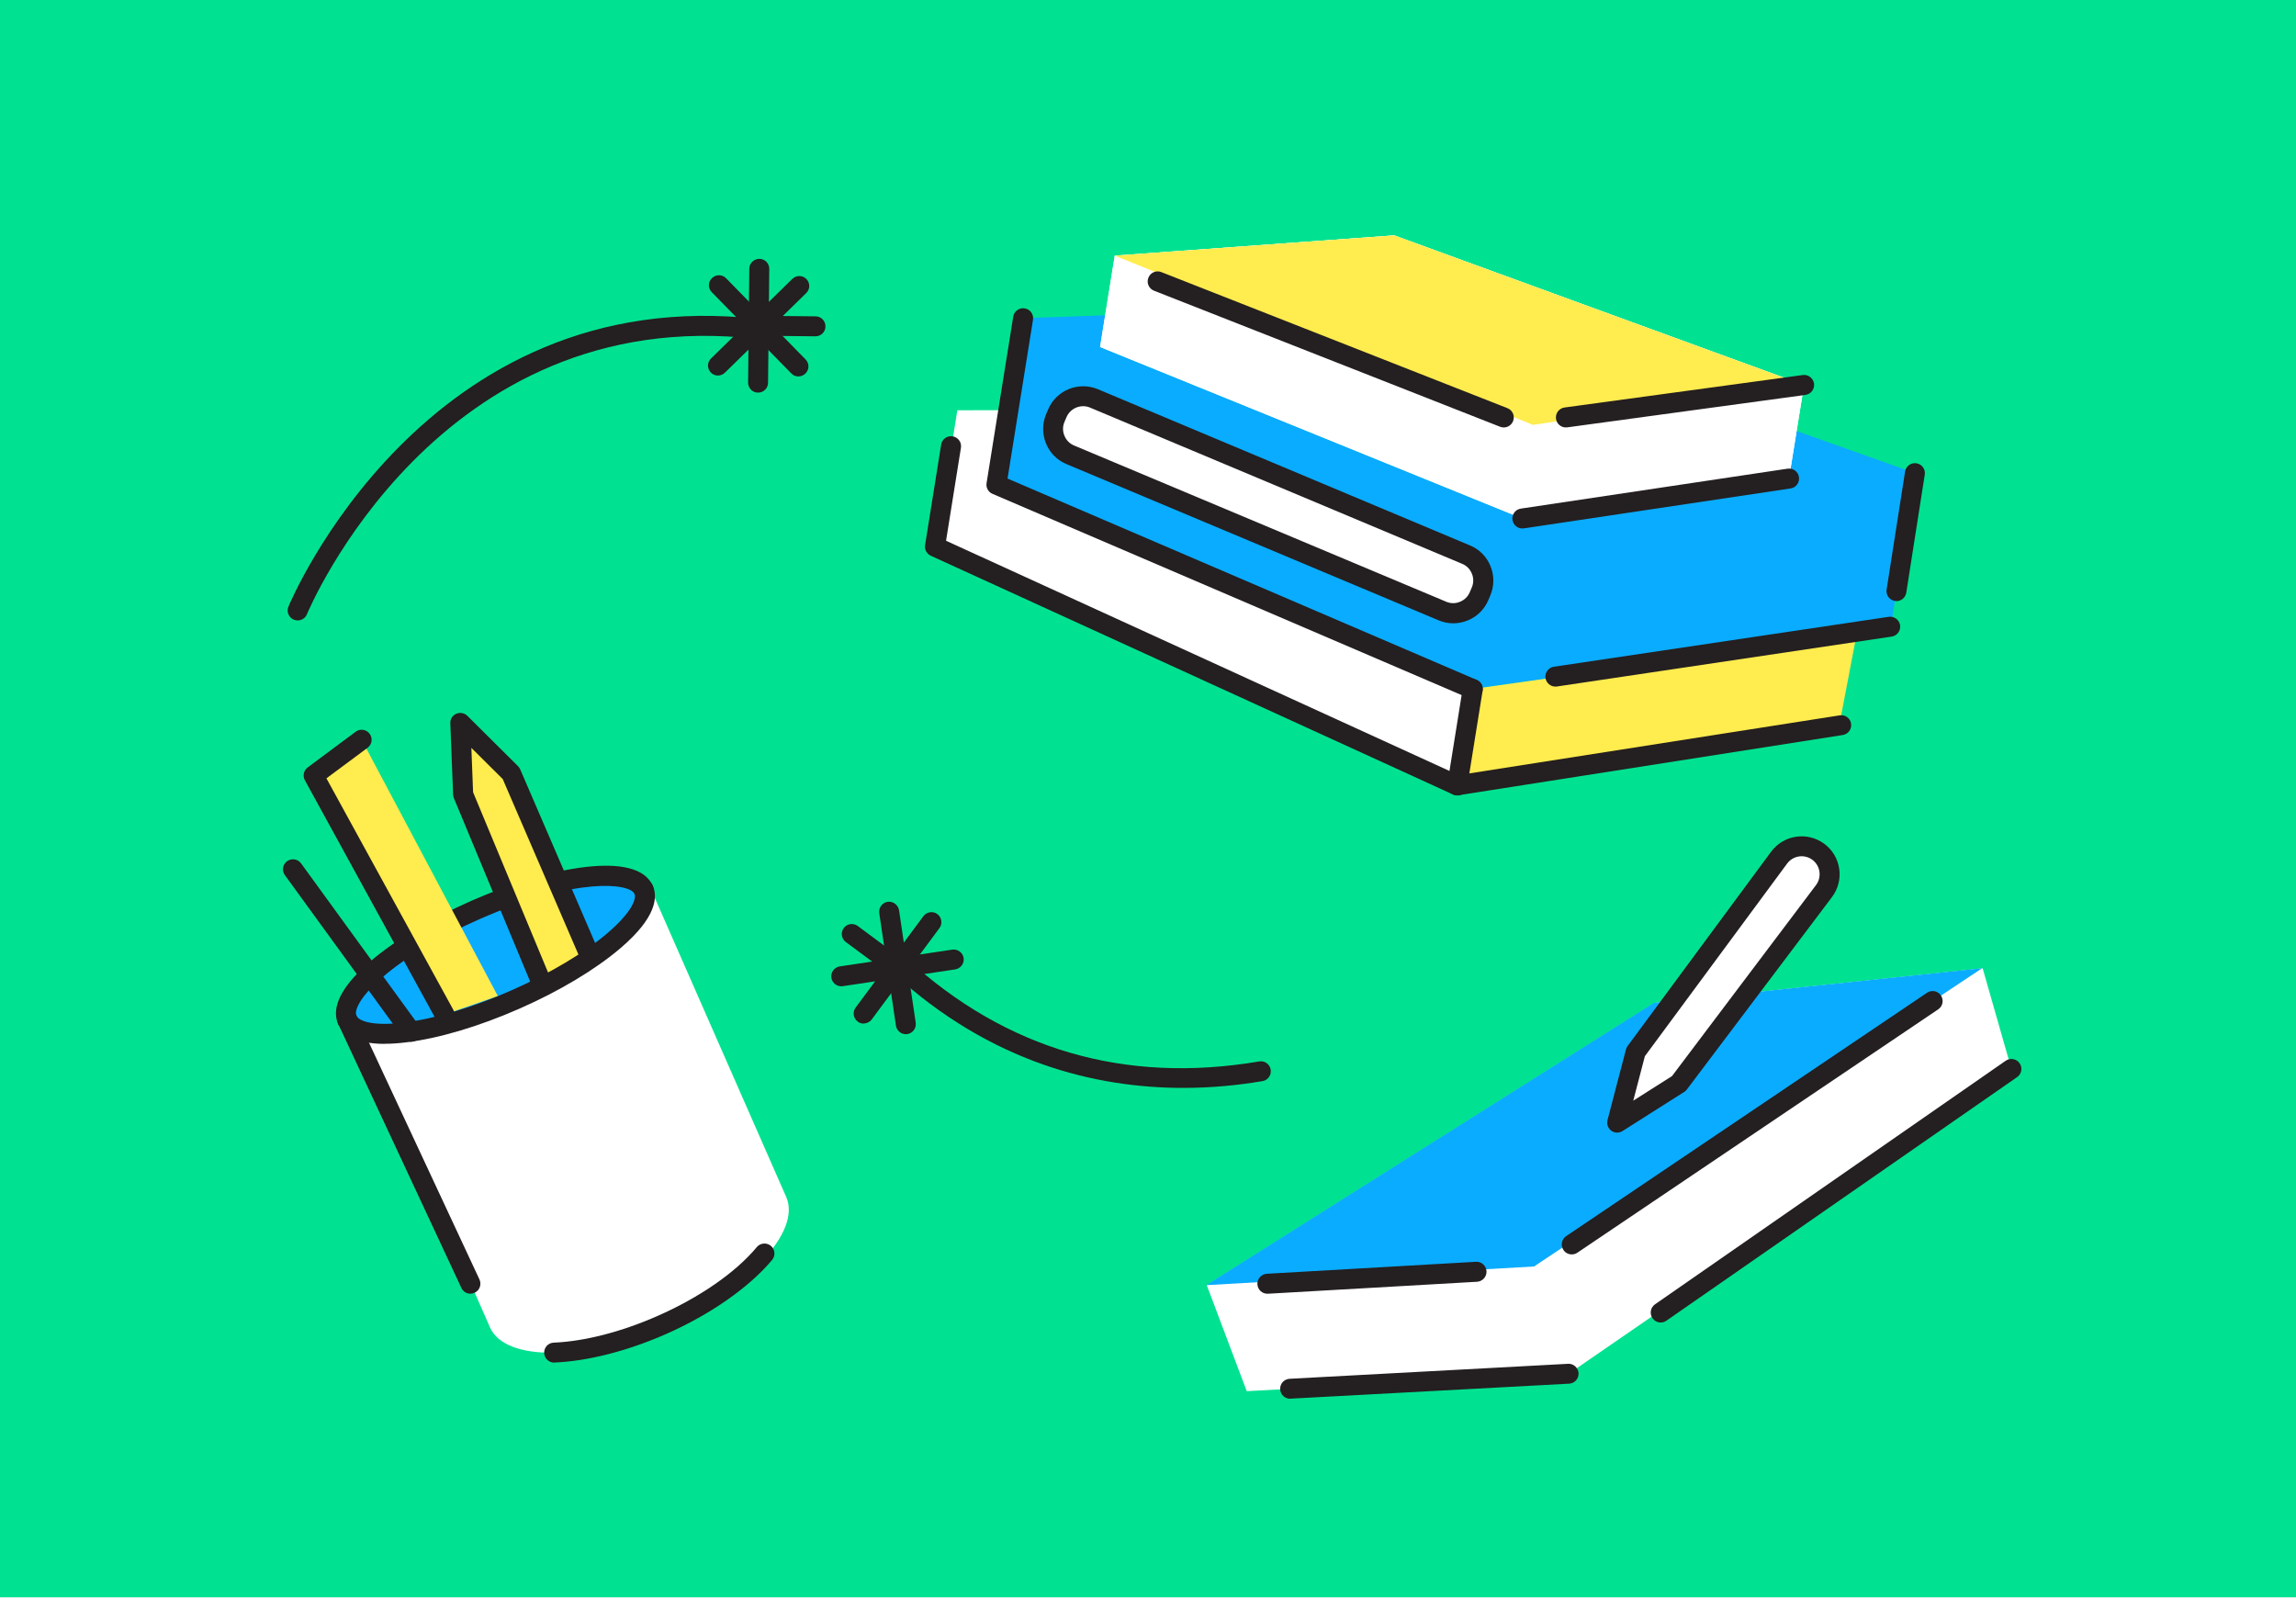
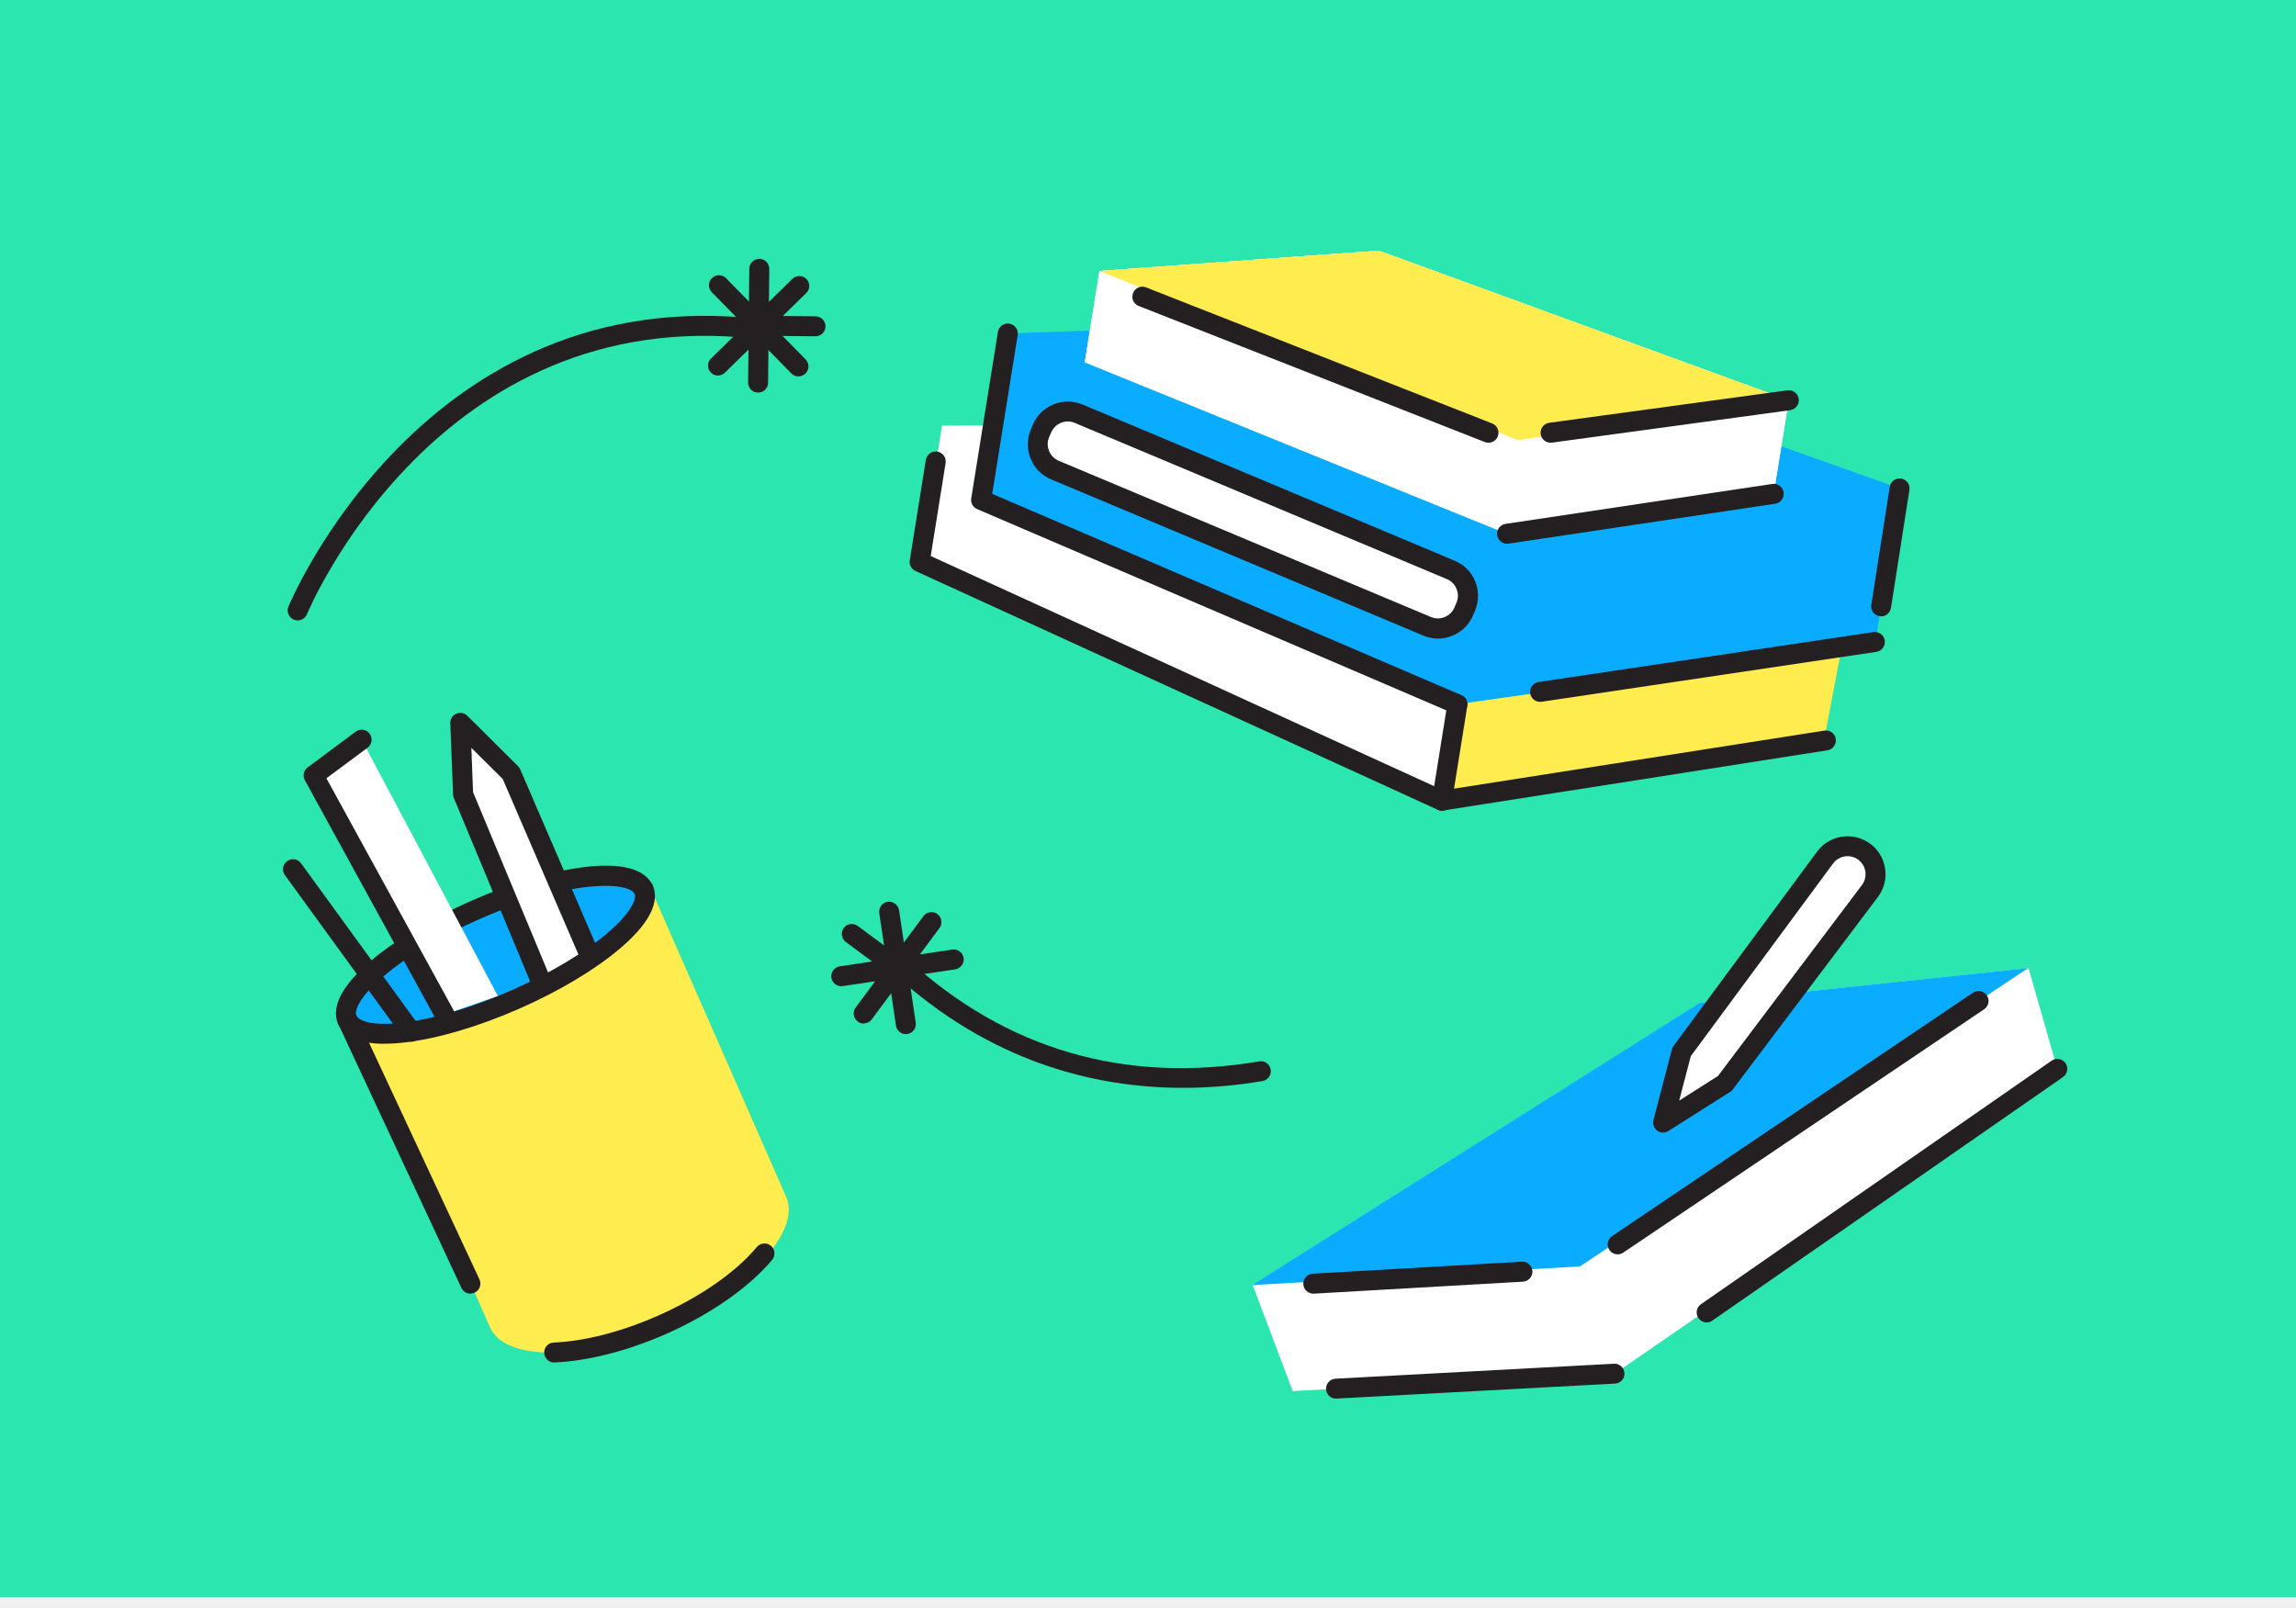
- <svg xmlns="http://www.w3.org/2000/svg" id="Layer_1" data-name="Layer 1" viewBox="0 0 230 160">
+ <svg xmlns="http://www.w3.org/2000/svg" width="150" height="105" viewBox="0 0 150 105" fill="none">
+   <g clip-path="url(#clip0_2967_83360)">
+     <path d="M150 0H0V104.348H150V0Z" fill="#2BE6AE" />
+     <path d="M61.543 27.804L60.141 36.609L94.099 52.287L96.232 40.196L64.569 27.798L61.543 27.804Z" fill="white" />
+     <path d="M65.833 21.785L92.951 20.839L124.105 31.907L122.5 42.152L95.213 46.013L64.092 32.663L65.833 21.785Z" fill="#0AACFF" />
+     <path d="M68.912 30.72L93.224 40.925C94.157 41.317 95.232 40.878 95.623 39.945L95.752 39.638C96.144 38.705 95.705 37.631 94.772 37.239L70.459 27.034C69.526 26.642 68.452 27.081 68.06 28.015L67.931 28.321C67.54 29.255 67.979 30.329 68.912 30.72Z" fill="white" />
+     <path d="M71.828 17.702L90.082 16.378L116.86 26.154L115.876 32.259L98.456 34.874L70.869 23.669L71.828 17.702Z" fill="white" />
+     <path d="M98.456 34.874L70.869 23.669L71.828 17.702L90.082 16.378L116.86 26.154L115.876 32.259L98.456 34.874Z" fill="white" />
+     <path d="M94.342 52.665L95.216 46.013L120.292 42.465L119.15 48.446L94.342 52.665Z" fill="#FFEC4F" />
+     <path d="M98.456 35.526C98.136 35.526 97.862 35.291 97.81 34.972C97.758 34.613 97.999 34.28 98.358 34.228L115.784 31.619C116.149 31.567 116.475 31.815 116.527 32.167C116.579 32.526 116.338 32.859 115.979 32.911L98.553 35.52C98.521 35.52 98.488 35.526 98.456 35.526Z" fill="#241F20" />
+     <path d="M122.899 40.267C122.866 40.267 122.833 40.267 122.794 40.261C122.436 40.202 122.194 39.87 122.253 39.517L123.459 31.809C123.512 31.456 123.851 31.209 124.203 31.267C124.562 31.326 124.803 31.659 124.744 32.011L123.538 39.719C123.486 40.039 123.212 40.274 122.892 40.274L122.899 40.267Z" fill="#241F20" />
+     <path d="M95.214 46.665C95.129 46.665 95.038 46.646 94.96 46.613L63.838 33.263C63.564 33.146 63.401 32.859 63.453 32.559L65.194 21.687C65.253 21.328 65.586 21.087 65.944 21.146C66.303 21.204 66.544 21.537 66.486 21.896L64.823 32.265L95.475 45.419C95.807 45.563 95.957 45.948 95.814 46.274C95.71 46.522 95.468 46.672 95.214 46.672V46.665Z" fill="#241F20" />
+     <path d="M100.614 45.856C100.294 45.856 100.02 45.622 99.968 45.302C99.916 44.944 100.164 44.611 100.516 44.559L122.39 41.298C122.748 41.246 123.081 41.493 123.133 41.846C123.185 42.204 122.937 42.537 122.585 42.589L100.711 45.85C100.711 45.85 100.646 45.856 100.614 45.856Z" fill="#241F20" />
+     <path d="M93.942 41.722C93.616 41.722 93.29 41.657 92.984 41.526L68.671 31.32C68.057 31.065 67.581 30.583 67.334 29.97C67.086 29.357 67.086 28.678 67.34 28.065L67.471 27.759C67.999 26.494 69.46 25.9 70.725 26.428L95.038 36.635C95.651 36.889 96.127 37.372 96.375 37.985C96.623 38.598 96.623 39.276 96.368 39.889L96.238 40.196C95.984 40.809 95.501 41.285 94.888 41.533C94.588 41.657 94.268 41.722 93.949 41.722H93.942ZM69.76 27.537C69.296 27.537 68.86 27.811 68.671 28.261L68.54 28.567C68.416 28.861 68.416 29.18 68.54 29.467C68.657 29.761 68.886 29.989 69.173 30.107L93.486 40.313C93.779 40.437 94.099 40.437 94.386 40.313C94.679 40.196 94.907 39.967 95.025 39.68L95.155 39.374C95.279 39.08 95.279 38.761 95.155 38.474C95.038 38.18 94.81 37.952 94.523 37.835L70.21 27.628C70.06 27.563 69.91 27.537 69.753 27.537H69.76Z" fill="#241F20" />
+     <path d="M94.203 52.965C94.112 52.965 94.021 52.946 93.929 52.907L59.808 37.306C59.54 37.183 59.39 36.902 59.436 36.609L60.486 30.048C60.544 29.689 60.877 29.448 61.236 29.506C61.594 29.565 61.836 29.898 61.777 30.256L60.805 36.328L93.695 51.367L94.569 45.915C94.627 45.556 94.96 45.315 95.319 45.374C95.677 45.433 95.918 45.765 95.86 46.124L94.849 52.424C94.816 52.626 94.692 52.802 94.51 52.894C94.412 52.946 94.308 52.972 94.203 52.972V52.965Z" fill="#241F20" />
+     <path d="M94.204 52.965C93.891 52.965 93.61 52.737 93.558 52.411C93.506 52.052 93.747 51.719 94.099 51.667L119.188 47.735C119.554 47.676 119.88 47.924 119.932 48.276C119.984 48.635 119.743 48.967 119.39 49.02L94.301 52.952C94.269 52.952 94.23 52.959 94.197 52.959L94.204 52.965Z" fill="#241F20" />
+     <path d="M49.527 25.65H49.521C49.162 25.65 48.869 25.35 48.875 24.991L48.953 17.556C48.953 17.198 49.247 16.917 49.612 16.911C49.971 16.911 50.264 17.211 50.258 17.57L50.179 25.004C50.179 25.363 49.886 25.65 49.527 25.65Z" fill="#241F20" />
+     <path d="M53.278 21.972H53.271L49.515 21.933C49.156 21.933 48.863 21.633 48.869 21.274C48.869 20.915 49.163 20.628 49.521 20.628H49.528L53.285 20.667C53.643 20.667 53.937 20.967 53.93 21.326C53.93 21.685 53.637 21.972 53.278 21.972Z" fill="#241F20" />
+     <path d="M52.162 24.593C51.992 24.593 51.823 24.528 51.699 24.398L46.501 19.089C46.247 18.828 46.253 18.417 46.514 18.17C46.775 17.915 47.186 17.922 47.434 18.176L52.632 23.485C52.886 23.746 52.88 24.157 52.619 24.404C52.495 24.528 52.325 24.593 52.162 24.593Z" fill="#241F20" />
+     <path d="M46.906 24.535C46.736 24.535 46.566 24.47 46.443 24.339C46.188 24.078 46.195 23.667 46.456 23.42L51.764 18.222C52.025 17.967 52.436 17.974 52.684 18.228C52.938 18.489 52.932 18.9 52.671 19.148L47.362 24.346C47.238 24.47 47.069 24.535 46.906 24.535Z" fill="#241F20" />
+     <path d="M19.448 40.533C19.363 40.533 19.285 40.52 19.2 40.487C18.868 40.35 18.705 39.972 18.841 39.639C18.926 39.424 27.731 18.326 49.585 20.843C49.944 20.883 50.198 21.209 50.159 21.567C50.12 21.926 49.8 22.18 49.435 22.141C28.578 19.735 20.133 39.926 20.055 40.128C19.95 40.383 19.709 40.533 19.448 40.533Z" fill="#241F20" />
+     <path d="M56.421 66.874C56.284 66.874 56.147 66.835 56.036 66.743C55.749 66.528 55.684 66.117 55.899 65.83L60.327 59.856C60.542 59.569 60.953 59.504 61.24 59.719C61.527 59.935 61.592 60.346 61.377 60.633L56.949 66.606C56.819 66.776 56.623 66.867 56.427 66.867L56.421 66.874Z" fill="#241F20" />
+     <path d="M58.663 63.913C58.526 63.913 58.389 63.874 58.278 63.783L55.258 61.546C54.972 61.33 54.906 60.919 55.121 60.633C55.337 60.346 55.748 60.28 56.035 60.496L59.054 62.733C59.341 62.948 59.406 63.359 59.191 63.646C59.061 63.815 58.865 63.907 58.669 63.907L58.663 63.913Z" fill="#241F20" />
+     <path d="M59.179 67.565C58.86 67.565 58.586 67.33 58.534 67.011L57.444 59.661C57.392 59.302 57.64 58.969 57.992 58.917C58.338 58.865 58.677 59.113 58.736 59.465L59.825 66.815C59.877 67.174 59.629 67.507 59.277 67.559C59.244 67.559 59.212 67.565 59.179 67.565Z" fill="#241F20" />
+     <path d="M54.959 64.435C54.64 64.435 54.366 64.2 54.314 63.88C54.261 63.522 54.509 63.196 54.861 63.137L62.211 62.041C62.57 61.989 62.903 62.237 62.955 62.589C63.007 62.941 62.759 63.274 62.407 63.333L55.057 64.428C55.057 64.428 54.992 64.435 54.959 64.435Z" fill="#241F20" />
+     <path d="M77.294 71.074C71.594 71.074 64.734 69.43 58.355 63.58C58.088 63.339 58.075 62.922 58.316 62.661C58.557 62.394 58.968 62.38 59.236 62.622C65.725 68.57 73.473 70.833 82.264 69.346C82.616 69.28 82.955 69.522 83.014 69.88C83.073 70.233 82.838 70.572 82.479 70.63C80.914 70.898 79.166 71.074 77.288 71.074H77.294Z" fill="#241F20" />
+     <path d="M33.975 65.316C39.32 62.967 43.075 59.747 42.362 58.124C41.649 56.502 36.738 57.092 31.393 59.441C26.048 61.791 22.293 65.011 23.006 66.633C23.719 68.255 28.63 67.666 33.975 65.316Z" fill="#0AACFF" />
+     <path d="M23.047 66.313C23.758 67.937 28.669 67.344 34.016 64.996C39.364 62.648 43.121 59.426 42.403 57.809L51.364 78.202C52.362 80.472 48.834 84.215 43.492 86.57C38.145 88.917 33.006 88.983 32.008 86.713L23.047 66.32V66.313Z" fill="#FFEC4F" />
+     <path d="M22.689 67.285C22.441 67.285 22.2 67.141 22.089 66.894C21.756 66.137 21.848 64.813 24.182 62.817C25.813 61.422 28.167 60.007 30.808 58.846C35.915 56.602 41.621 55.539 42.639 57.861C42.782 58.194 42.639 58.578 42.306 58.722C41.974 58.865 41.589 58.722 41.445 58.389C41.152 57.724 37.715 57.241 31.337 60.046C28.806 61.154 26.569 62.491 25.03 63.809C23.38 65.224 23.152 66.085 23.282 66.372C23.426 66.704 23.282 67.089 22.95 67.233C22.865 67.272 22.774 67.285 22.689 67.285Z" fill="#241F20" />
+     <path d="M26.857 68.061C26.655 68.061 26.459 67.969 26.328 67.793L18.613 57.176C18.398 56.883 18.463 56.478 18.757 56.263C19.05 56.054 19.455 56.113 19.67 56.407L27.385 67.024C27.6 67.317 27.535 67.722 27.242 67.937C27.124 68.022 26.994 68.061 26.857 68.061Z" fill="#241F20" />
+     <path d="M29.055 66.281L20.492 50.661L23.629 48.326L32.525 65.074" fill="white" />
+     <path d="M35.237 63.88L30.255 51.907L30.072 47.237L33.385 50.53L38.524 62.439" fill="white" />
+     <path d="M35.236 64.533C34.982 64.533 34.74 64.383 34.636 64.128L29.654 52.148C29.621 52.076 29.608 51.998 29.601 51.92L29.419 47.25C29.406 46.983 29.562 46.735 29.81 46.63C30.058 46.526 30.345 46.578 30.534 46.767L33.847 50.061C33.906 50.12 33.951 50.191 33.984 50.263L39.123 62.172C39.267 62.504 39.117 62.889 38.784 63.026C38.451 63.17 38.067 63.013 37.93 62.687L32.843 50.896L30.795 48.861L30.906 51.757L35.843 63.626C35.98 63.959 35.823 64.344 35.49 64.48C35.412 64.513 35.321 64.533 35.243 64.533H35.236Z" fill="#241F20" />
+     <path d="M25.136 68.198C23.133 68.198 22.37 67.52 22.096 66.894C21.953 66.561 22.096 66.176 22.429 66.033C22.762 65.889 23.146 66.033 23.29 66.365C23.414 66.652 24.203 67.07 26.362 66.809C28.37 66.567 30.875 65.824 33.399 64.709C35.922 63.593 38.166 62.263 39.705 60.946C41.355 59.53 41.583 58.67 41.453 58.383C41.309 58.05 41.453 57.665 41.786 57.522C42.118 57.378 42.503 57.522 42.647 57.854C42.979 58.611 42.888 59.935 40.553 61.93C38.922 63.326 36.568 64.741 33.927 65.902C31.286 67.063 28.651 67.846 26.518 68.1C26.003 68.165 25.54 68.191 25.136 68.191V68.198Z" fill="#241F20" />
+     <path d="M30.736 84.522C30.489 84.522 30.254 84.385 30.143 84.144L22.102 66.906C21.952 66.58 22.089 66.189 22.415 66.039C22.741 65.889 23.132 66.026 23.282 66.352L31.323 83.589C31.473 83.915 31.337 84.306 31.01 84.457C30.919 84.496 30.828 84.515 30.736 84.515V84.522Z" fill="#241F20" />
+     <path d="M29.053 66.933C28.825 66.933 28.597 66.809 28.479 66.594L19.916 50.974C19.76 50.687 19.838 50.335 20.099 50.139L23.236 47.804C23.523 47.589 23.934 47.648 24.149 47.941C24.364 48.228 24.305 48.639 24.012 48.854L21.325 50.85L29.614 65.974C29.79 66.287 29.673 66.685 29.353 66.861C29.255 66.913 29.145 66.939 29.04 66.939L29.053 66.933Z" fill="#241F20" />
+     <path d="M36.203 89.022C35.858 89.022 35.571 88.748 35.551 88.396C35.538 88.037 35.812 87.731 36.177 87.717C38.193 87.633 40.599 87.013 42.953 85.976C45.699 84.77 48.066 83.133 49.443 81.476C49.671 81.202 50.082 81.163 50.362 81.391C50.636 81.62 50.675 82.031 50.447 82.311C48.94 84.111 46.403 85.885 43.482 87.17C40.984 88.265 38.408 88.924 36.236 89.015C36.23 89.015 36.216 89.015 36.21 89.015L36.203 89.022Z" fill="#241F20" />
+     <path d="M81.842 83.967L111.098 65.517L132.529 63.261L134.407 69.835L105.483 89.752L84.451 90.887L81.842 83.967Z" fill="white" />
+     <path d="M111.496 86.4C111.287 86.4 111.085 86.302 110.961 86.12C110.753 85.826 110.831 85.415 111.124 85.213L134.035 69.3C134.329 69.098 134.74 69.17 134.942 69.463C135.15 69.757 135.072 70.167 134.779 70.37L111.868 86.283C111.757 86.361 111.627 86.4 111.496 86.4Z" fill="#241F20" />
+     <path d="M87.286 91.383C86.94 91.383 86.653 91.115 86.634 90.763C86.614 90.404 86.888 90.098 87.253 90.078L105.442 89.1C105.788 89.074 106.108 89.354 106.127 89.713C106.147 90.072 105.873 90.378 105.508 90.398L87.319 91.376C87.319 91.376 87.293 91.376 87.286 91.376V91.383Z" fill="#241F20" />
+     <path d="M71.828 17.702L99.148 28.756L116.861 26.154L90.082 16.378L71.828 17.702Z" fill="#FFEC4F" />
+     <path d="M97.243 28.926C97.165 28.926 97.081 28.913 97.002 28.881L74.391 19.991C74.059 19.861 73.889 19.483 74.026 19.143C74.157 18.804 74.541 18.641 74.874 18.778L97.485 27.667C97.817 27.798 97.987 28.176 97.85 28.515C97.746 28.77 97.504 28.926 97.243 28.926Z" fill="#241F20" />
+     <path d="M101.3 28.926C100.98 28.926 100.7 28.691 100.654 28.359C100.608 28 100.856 27.674 101.215 27.622L116.776 25.502C117.128 25.45 117.46 25.704 117.513 26.063C117.558 26.422 117.31 26.748 116.952 26.8L101.391 28.92C101.391 28.92 101.332 28.92 101.3 28.92V28.926Z" fill="#241F20" />
+     <path d="M81.809 83.961L103.219 82.741L132.496 63.254L111.065 65.511L81.809 83.961Z" fill="#0AACFF" />
+     <path d="M119.237 56.028L109.859 68.726L108.652 73.344L112.683 70.787L122.165 58.213C122.778 57.398 122.609 56.243 121.787 55.644C120.978 55.05 119.837 55.226 119.244 56.035L119.237 56.028Z" fill="white" />
+     <path d="M108.653 73.996C108.516 73.996 108.379 73.957 108.268 73.872C108.053 73.715 107.955 73.441 108.02 73.18L109.226 68.563C109.246 68.485 109.285 68.406 109.331 68.341L118.709 55.644C119.518 54.548 121.063 54.313 122.166 55.115C122.707 55.507 123.059 56.093 123.157 56.752C123.255 57.411 123.085 58.07 122.687 58.604L113.205 71.178C113.159 71.243 113.1 71.296 113.035 71.335L109.005 73.891C108.9 73.957 108.776 73.996 108.653 73.996ZM110.459 69.013L109.703 71.909L112.233 70.304L121.644 57.822C121.833 57.567 121.911 57.254 121.866 56.941C121.82 56.628 121.65 56.354 121.396 56.165C120.874 55.787 120.144 55.898 119.759 56.413L110.459 69.007V69.013Z" fill="#241F20" />
+     <path d="M85.8 84.522C85.454 84.522 85.167 84.254 85.147 83.909C85.128 83.55 85.402 83.243 85.76 83.217L99.424 82.435C99.782 82.409 100.089 82.689 100.115 83.048C100.134 83.406 99.861 83.713 99.502 83.739L85.839 84.522C85.839 84.522 85.813 84.522 85.8 84.522Z" fill="#241F20" />
+     <path d="M105.685 81.952C105.476 81.952 105.267 81.854 105.143 81.665C104.941 81.365 105.02 80.961 105.32 80.759L128.896 64.859C129.196 64.656 129.6 64.735 129.802 65.035C130.004 65.335 129.926 65.739 129.626 65.941L106.05 81.841C105.939 81.92 105.809 81.952 105.685 81.952Z" fill="#241F20" />
+   </g>
  <defs>
-     <style>
-       .cls-1 {
-         fill: #00e291;
-       }
- 
-       .cls-2 {
-         fill: #fff;
-       }
- 
-       .cls-3 {
-         fill: #ffec4f;
-       }
- 
-       .cls-4 {
-         fill: #241f20;
-       }
- 
-       .cls-5 {
-         fill: #0aacff;
-       }
-     </style>
+     <clipPath id="clip0_2967_83360">
+       <rect width="150" height="104.348" fill="white" />
+     </clipPath>
  </defs>
-   <rect class="cls-1" width="230" height="160" />
-   <polygon class="cls-2" points="95.9 41.1 93.75 54.6 145.82 78.64 149.09 60.1 100.54 41.09 95.9 41.1" />
-   <g>
-     <polygon class="cls-5" points="102.48 31.87 144.06 30.42 191.83 47.39 189.37 63.1 147.53 69.02 99.81 48.55 102.48 31.87" />
-     <rect class="cls-2" x="104.01" y="47.5" width="46.05" height="6.13" rx="2.81" ry="2.81" transform="translate(224.59 146.36) rotate(-157.23)" />
-     <g>
-       <polygon class="cls-2" points="111.67 25.61 139.66 23.58 180.72 38.57 179.21 47.93 152.5 51.94 110.2 34.76 111.67 25.61" />
-       <polyline class="cls-2" points="152.5 51.94 110.2 34.76 111.67 25.61 139.66 23.58 180.72 38.57 179.21 47.93 152.5 51.94" />
-     </g>
-     <polygon class="cls-3" points="146.19 79.22 147.53 69.02 185.98 63.58 184.23 72.75 146.19 79.22" />
-     <path class="cls-4" d="M152.5,52.94c-.49,0-.91-.36-.99-.85-.08-.55.29-1.06.84-1.14l26.72-4c.56-.08,1.06.3,1.14.84.08.55-.29,1.06-.84,1.14l-26.72,4c-.05,0-.1.01-.15.01Z" />
-     <path class="cls-4" d="M189.98,60.21c-.05,0-.1,0-.16-.01-.55-.09-.92-.6-.83-1.14l1.85-11.82c.08-.54.6-.92,1.14-.83.55.09.92.6.83,1.14l-1.85,11.82c-.08.49-.5.85-.99.85Z" />
-     <g>
-       <path class="cls-4" d="M147.53,70.02c-.13,0-.27-.03-.39-.08l-47.72-20.47c-.42-.18-.67-.62-.59-1.08l2.67-16.67c.09-.55.6-.92,1.15-.83.55.09.92.6.83,1.15l-2.55,15.9,47,20.17c.51.22.74.81.52,1.31-.16.38-.53.61-.92.61Z" />
-       <path class="cls-4" d="M155.81,68.78c-.49,0-.91-.36-.99-.85-.08-.55.3-1.06.84-1.14l33.54-5c.55-.08,1.06.3,1.14.84.08.55-.3,1.06-.84,1.14l-33.54,5s-.1.01-.15.01Z" />
-       <path class="cls-4" d="M145.58,62.44c-.5,0-1-.1-1.47-.3l-37.28-15.65c-.94-.39-1.67-1.13-2.05-2.07-.38-.94-.38-1.98.01-2.92l.2-.47c.81-1.94,3.05-2.85,4.99-2.04l37.28,15.65c.94.39,1.67,1.13,2.05,2.07.38.94.38,1.98-.01,2.92l-.2.47c-.39.94-1.13,1.67-2.07,2.05-.46.19-.95.29-1.44.29ZM108.5,40.69c-.71,0-1.38.42-1.67,1.11l-.2.47c-.19.45-.19.94,0,1.38.18.45.53.8.97.98h0l37.28,15.65c.45.19.94.19,1.38,0,.45-.18.8-.53.98-.97l.2-.47c.19-.45.19-.94,0-1.38-.18-.45-.53-.8-.97-.98l-37.28-15.65c-.23-.1-.46-.14-.7-.14Z" />
-       <path class="cls-4" d="M145.98,79.68c-.14,0-.28-.03-.42-.09l-52.32-23.92c-.41-.19-.64-.62-.57-1.07l1.61-10.06c.09-.55.6-.92,1.15-.83.55.09.92.6.83,1.15l-1.49,9.31,50.43,23.06,1.34-8.36c.09-.55.6-.92,1.15-.83.55.09.92.6.83,1.15l-1.55,9.66c-.05.31-.24.58-.52.72-.15.08-.31.12-.47.12Z" />
-       <path class="cls-4" d="M145.98,79.68c-.48,0-.91-.35-.99-.85-.08-.55.29-1.06.83-1.14l38.47-6.03c.56-.09,1.06.29,1.14.83.08.55-.29,1.06-.83,1.14l-38.47,6.03c-.05,0-.11.01-.16.01Z" />
-     </g>
-   </g>
-   <g>
-     <g>
-       <path class="cls-4" d="M75.94,39.33h-.01c-.55,0-1-.46-.99-1.01l.12-11.4c0-.55.45-.98,1.01-.99.55,0,1,.46.99,1.01l-.12,11.4c0,.55-.45.99-1,.99Z" />
-       <path class="cls-4" d="M81.69,33.69h-.01l-5.76-.06c-.55,0-1-.46-.99-1.01,0-.55.45-.99,1-.99h.01l5.76.06c.55,0,1,.46.99,1.01,0,.55-.45.99-1,.99Z" />
-       <path class="cls-4" d="M79.98,37.71c-.26,0-.52-.1-.71-.3l-7.97-8.14c-.39-.4-.38-1.03.02-1.41.4-.39,1.03-.38,1.41.01l7.97,8.14c.39.4.38,1.03-.02,1.41-.19.19-.45.29-.7.29Z" />
-       <path class="cls-4" d="M71.92,37.62c-.26,0-.52-.1-.71-.3-.39-.4-.38-1.03.02-1.41l8.14-7.97c.4-.39,1.03-.38,1.41.01.39.4.38,1.03-.02,1.41l-8.14,7.97c-.19.19-.45.29-.7.29Z" />
-     </g>
-     <path class="cls-4" d="M29.82,62.15c-.13,0-.25-.02-.38-.07-.51-.21-.76-.79-.55-1.3.13-.33,13.63-32.68,47.14-28.82.55.06.94.56.88,1.11s-.55.94-1.11.88c-31.98-3.69-44.93,27.27-45.05,27.58-.16.39-.53.62-.93.62Z" />
-   </g>
-   <g>
-     <path class="cls-4" d="M86.51,102.54c-.21,0-.42-.06-.59-.2-.44-.33-.54-.96-.21-1.4l6.79-9.16c.33-.44.96-.54,1.4-.21.44.33.54.96.21,1.4l-6.79,9.16c-.2.26-.5.4-.8.4Z" />
-     <path class="cls-4" d="M89.95,98c-.21,0-.42-.06-.59-.2l-4.63-3.43c-.44-.33-.54-.96-.21-1.4.33-.44.96-.54,1.4-.21l4.63,3.43c.44.33.54.96.21,1.4-.2.26-.5.4-.8.4Z" />
-     <path class="cls-4" d="M90.74,103.6c-.49,0-.91-.36-.99-.85l-1.67-11.27c-.08-.55.3-1.06.84-1.14.53-.08,1.05.3,1.14.84l1.67,11.27c.08.55-.3,1.06-.84,1.14-.05,0-.1.01-.15.01Z" />
-     <path class="cls-4" d="M84.27,98.8c-.49,0-.91-.36-.99-.85-.08-.55.3-1.05.84-1.14l11.27-1.68c.55-.08,1.06.3,1.14.84s-.3,1.05-.84,1.14l-11.27,1.68s-.1.01-.15.01Z" />
-   </g>
-   <path class="cls-4" d="M118.52,108.98c-8.74,0-19.26-2.52-29.04-11.49-.41-.37-.43-1.01-.06-1.41.37-.41,1-.43,1.41-.06,9.95,9.12,21.83,12.59,35.31,10.31.54-.1,1.06.27,1.15.82.09.54-.27,1.06-.82,1.15-2.4.41-5.08.68-7.96.68Z" />
-   <ellipse class="cls-5" cx="50.11" cy="95.65" rx="16.21" ry="4.92" transform="translate(-34.25 28.25) rotate(-23.73)" />
-   <path class="cls-2" d="M35.34,101.68c1.09,2.49,8.62,1.58,16.82-2.02,8.2-3.6,13.96-8.54,12.86-11.02l13.74,31.27c1.53,3.48-3.88,9.22-12.07,12.83-8.2,3.6-16.08,3.7-17.61.22l-13.74-31.27Z" />
-   <path class="cls-4" d="M34.79,103.17c-.38,0-.75-.22-.92-.6-.51-1.16-.37-3.19,3.21-6.25,2.5-2.14,6.11-4.31,10.16-6.09,7.83-3.44,16.58-5.07,18.14-1.51.22.51,0,1.1-.51,1.32-.51.22-1.1,0-1.32-.51-.45-1.02-5.72-1.76-15.5,2.54-3.88,1.7-7.31,3.75-9.67,5.77-2.53,2.17-2.88,3.49-2.68,3.93.22.51,0,1.1-.51,1.32-.13.06-.27.08-.4.08Z" />
-   <path class="cls-4" d="M41.18,104.36c-.31,0-.61-.14-.81-.41l-11.83-16.28c-.33-.45-.23-1.07.22-1.4.45-.32,1.07-.23,1.4.22l11.83,16.28c.33.45.23,1.07-.22,1.4-.18.13-.38.19-.59.19Z" />
-   <polyline class="cls-3" points="44.55 101.63 31.42 77.68 36.23 74.1 49.87 99.78" />
-   <g>
-     <polyline class="cls-3" points="54.03 97.95 46.39 79.59 46.11 72.43 51.19 77.48 59.07 95.74" />
-     <path class="cls-4" d="M54.03,98.95c-.39,0-.76-.23-.92-.62l-7.64-18.37c-.05-.11-.07-.23-.08-.35l-.28-7.16c-.02-.41.22-.79.6-.95.38-.16.82-.08,1.11.21l5.08,5.05c.09.09.16.2.21.31l7.88,18.26c.22.51-.01,1.1-.52,1.31-.51.22-1.1-.02-1.31-.52l-7.8-18.08-3.14-3.12.17,4.44,7.57,18.2c.21.51-.03,1.1-.54,1.31-.12.05-.26.08-.38.08Z" />
-   </g>
-   <path class="cls-4" d="M38.54,104.57c-3.07,0-4.24-1.04-4.66-2-.22-.51,0-1.1.51-1.32.51-.22,1.1,0,1.32.51.19.44,1.4,1.08,4.71.68,3.08-.37,6.92-1.51,10.79-3.22s7.31-3.75,9.67-5.77c2.53-2.17,2.88-3.49,2.68-3.93-.22-.51,0-1.1.51-1.32.51-.22,1.1,0,1.32.51.51,1.16.37,3.19-3.21,6.25-2.5,2.14-6.11,4.31-10.16,6.09-4.05,1.78-8.09,2.98-11.36,3.37-.79.1-1.5.14-2.12.14Z" />
-   <path class="cls-4" d="M47.13,129.6c-.38,0-.74-.21-.91-.58l-12.33-26.43c-.23-.5-.02-1.1.48-1.33.5-.23,1.1-.02,1.33.48l12.33,26.43c.23.5.02,1.1-.48,1.33-.14.06-.28.09-.42.09Z" />
-   <path class="cls-4" d="M44.55,102.63c-.35,0-.7-.19-.88-.52l-13.13-23.95c-.24-.44-.12-.98.28-1.28l4.81-3.58c.44-.33,1.07-.24,1.4.21.33.44.24,1.07-.21,1.4l-4.12,3.06,12.71,23.19c.27.48.09,1.09-.4,1.36-.15.08-.32.12-.48.12Z" />
-   <path class="cls-4" d="M55.51,136.5c-.53,0-.97-.42-1-.96-.02-.55.4-1.02.96-1.04,3.09-.13,6.78-1.08,10.39-2.67,4.21-1.85,7.84-4.36,9.95-6.9.35-.42.98-.48,1.41-.13.42.35.48.98.13,1.41-2.31,2.76-6.2,5.48-10.68,7.45-3.83,1.68-7.78,2.69-11.11,2.83-.01,0-.03,0-.04,0Z" />
-   <polygon class="cls-2" points="120.89 128.75 165.75 100.46 198.61 97 201.49 107.08 157.14 137.62 124.89 139.36 120.89 128.75" />
-   <path class="cls-4" d="M166.36,132.48c-.32,0-.63-.15-.82-.43-.32-.45-.2-1.08.25-1.39l35.13-24.4c.45-.31,1.08-.2,1.39.25.32.45.2,1.08-.25,1.39l-35.13,24.4c-.17.12-.37.18-.57.18Z" />
-   <path class="cls-4" d="M129.24,140.12c-.53,0-.97-.41-1-.95-.03-.55.39-1.02.95-1.05l27.89-1.5c.53-.04,1.02.39,1.05.94.03.55-.39,1.02-.95,1.05l-27.89,1.5s-.04,0-.05,0Z" />
-   <polygon class="cls-3" points="111.67 25.61 153.56 42.56 180.72 38.57 139.66 23.58 111.67 25.61" />
-   <path class="cls-4" d="M150.64,42.82c-.12,0-.25-.02-.37-.07l-34.67-13.63c-.51-.2-.77-.78-.56-1.3.2-.52.79-.77,1.3-.56l34.67,13.63c.51.2.77.78.56,1.3-.16.39-.53.63-.93.63Z" />
-   <path class="cls-4" d="M156.86,42.82c-.49,0-.92-.36-.99-.87-.07-.55.31-1.05.86-1.13l23.86-3.25c.54-.08,1.05.31,1.13.86.07.55-.31,1.05-.86,1.13l-23.86,3.25s-.09,0-.14,0Z" />
-   <polygon class="cls-5" points="120.84 128.74 153.67 126.87 198.56 96.99 165.7 100.45 120.84 128.74" />
-   <g>
-     <path class="cls-2" d="M178.23,85.91l-14.38,19.47-1.85,7.08,6.18-3.92,14.54-19.28c.94-1.25.68-3.02-.58-3.94h0c-1.24-.91-2.99-.64-3.9.6Z" />
-     <path class="cls-4" d="M162,113.46c-.21,0-.42-.06-.59-.19-.33-.24-.48-.66-.38-1.06l1.85-7.08c.03-.12.09-.24.16-.34l14.38-19.47h0c1.24-1.68,3.61-2.04,5.3-.81.83.6,1.37,1.5,1.52,2.51.15,1.01-.11,2.02-.72,2.84l-14.54,19.28c-.07.1-.16.18-.26.24l-6.18,3.92c-.16.1-.35.16-.54.16ZM164.77,105.82l-1.16,4.44,3.88-2.46,14.43-19.14c.29-.39.41-.87.34-1.35-.07-.48-.33-.9-.72-1.19-.8-.58-1.92-.41-2.51.38l-14.26,19.31Z" />
-   </g>
-   <path class="cls-4" d="M126.96,129.6c-.53,0-.97-.41-1-.94-.03-.55.39-1.02.94-1.06l20.95-1.2c.55-.04,1.02.39,1.06.94.03.55-.39,1.02-.94,1.06l-20.95,1.2s-.04,0-.06,0Z" />
-   <path class="cls-4" d="M157.45,125.66c-.32,0-.64-.15-.83-.44-.31-.46-.19-1.08.27-1.39l36.15-24.38c.46-.31,1.08-.19,1.39.27.31.46.19,1.08-.27,1.39l-36.15,24.38c-.17.12-.37.17-.56.17Z" />
</svg>
